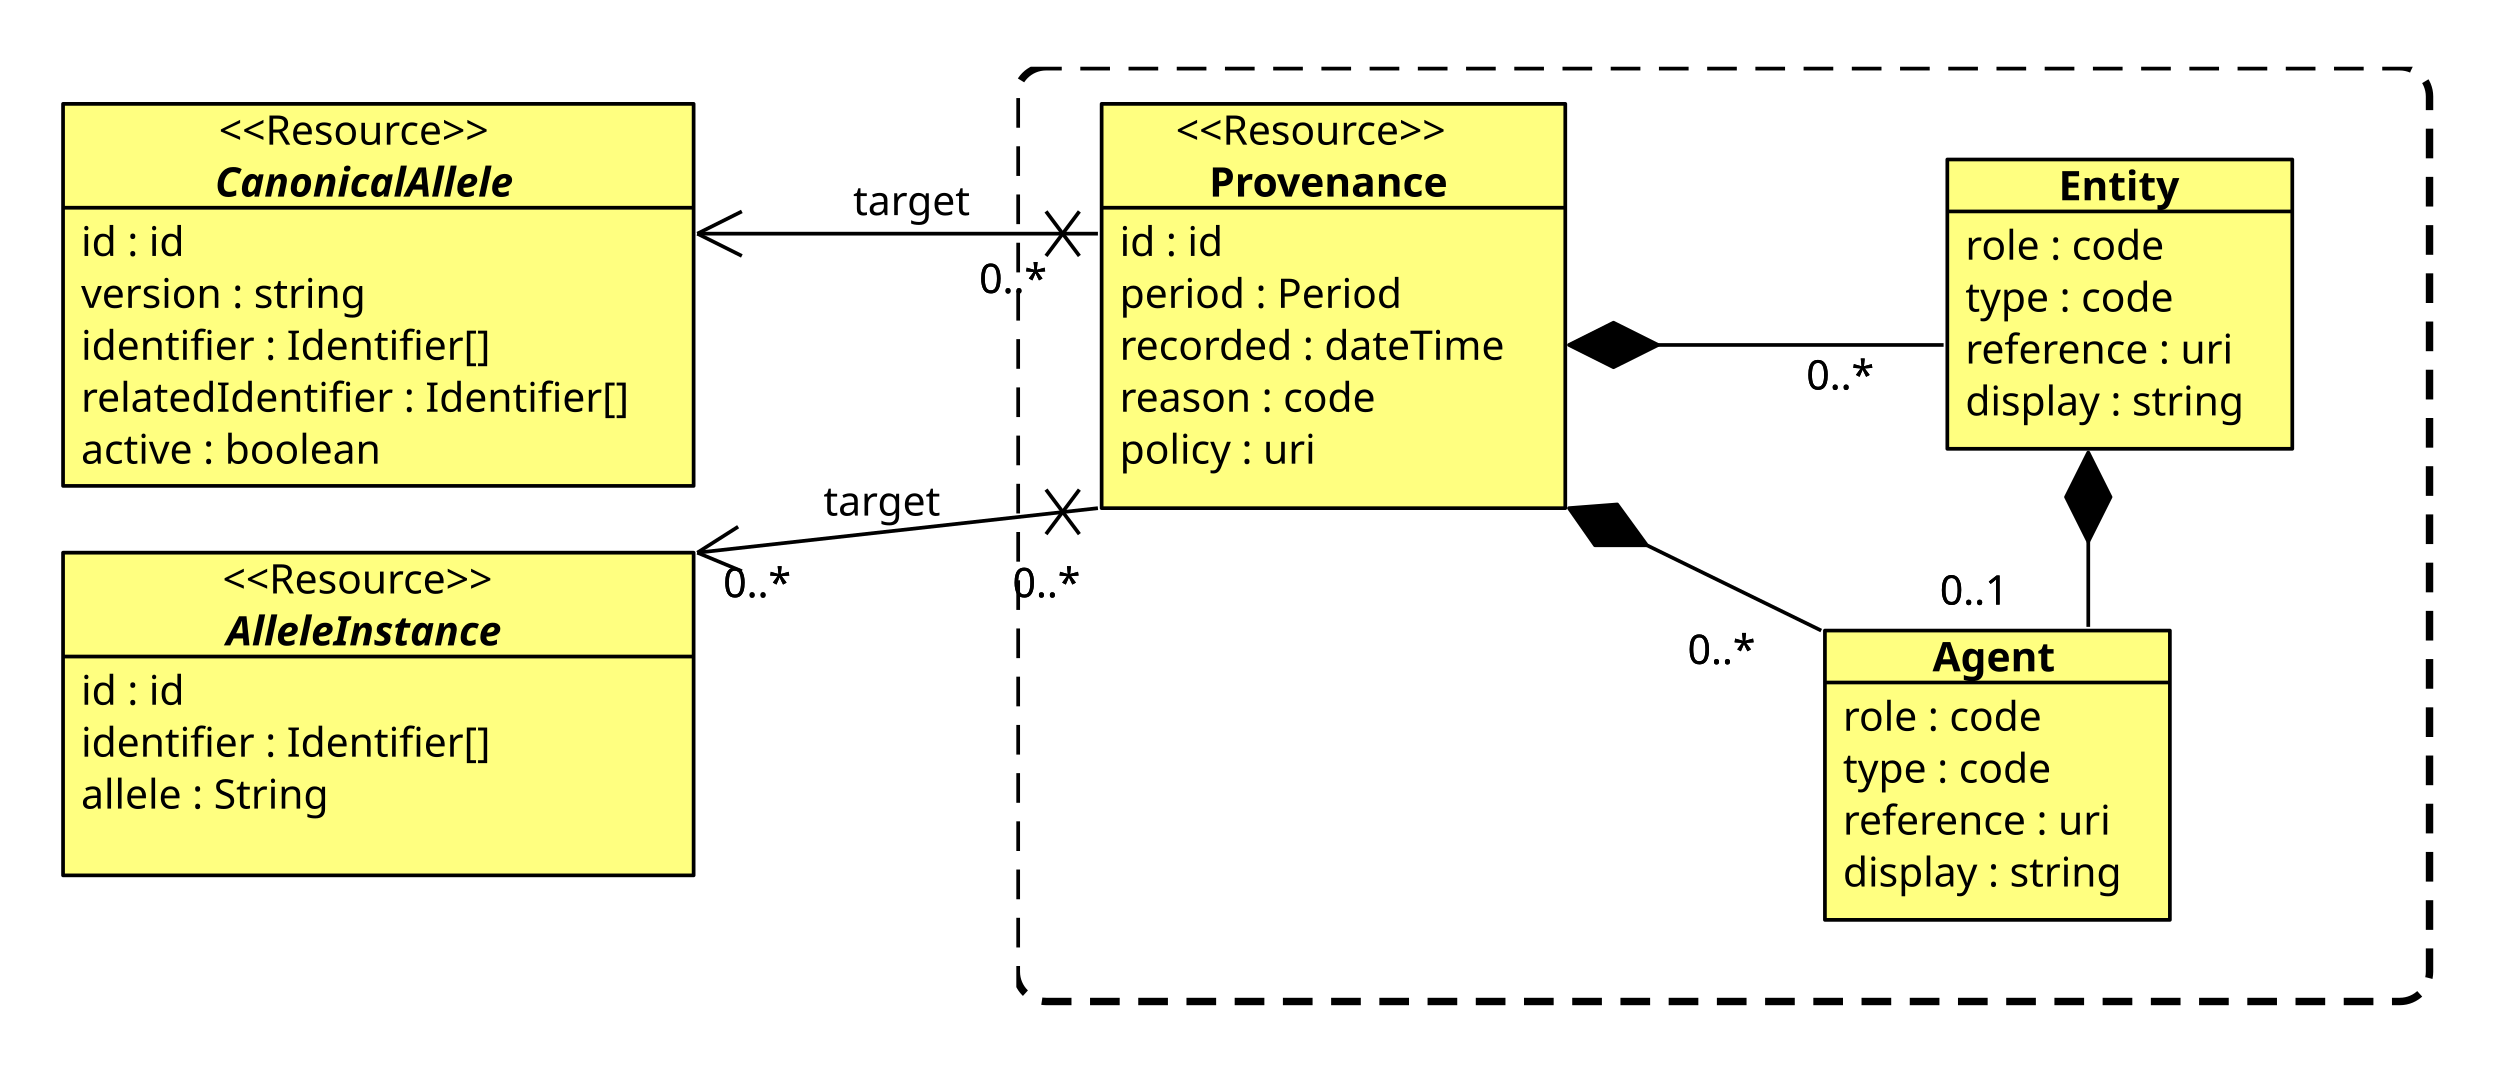
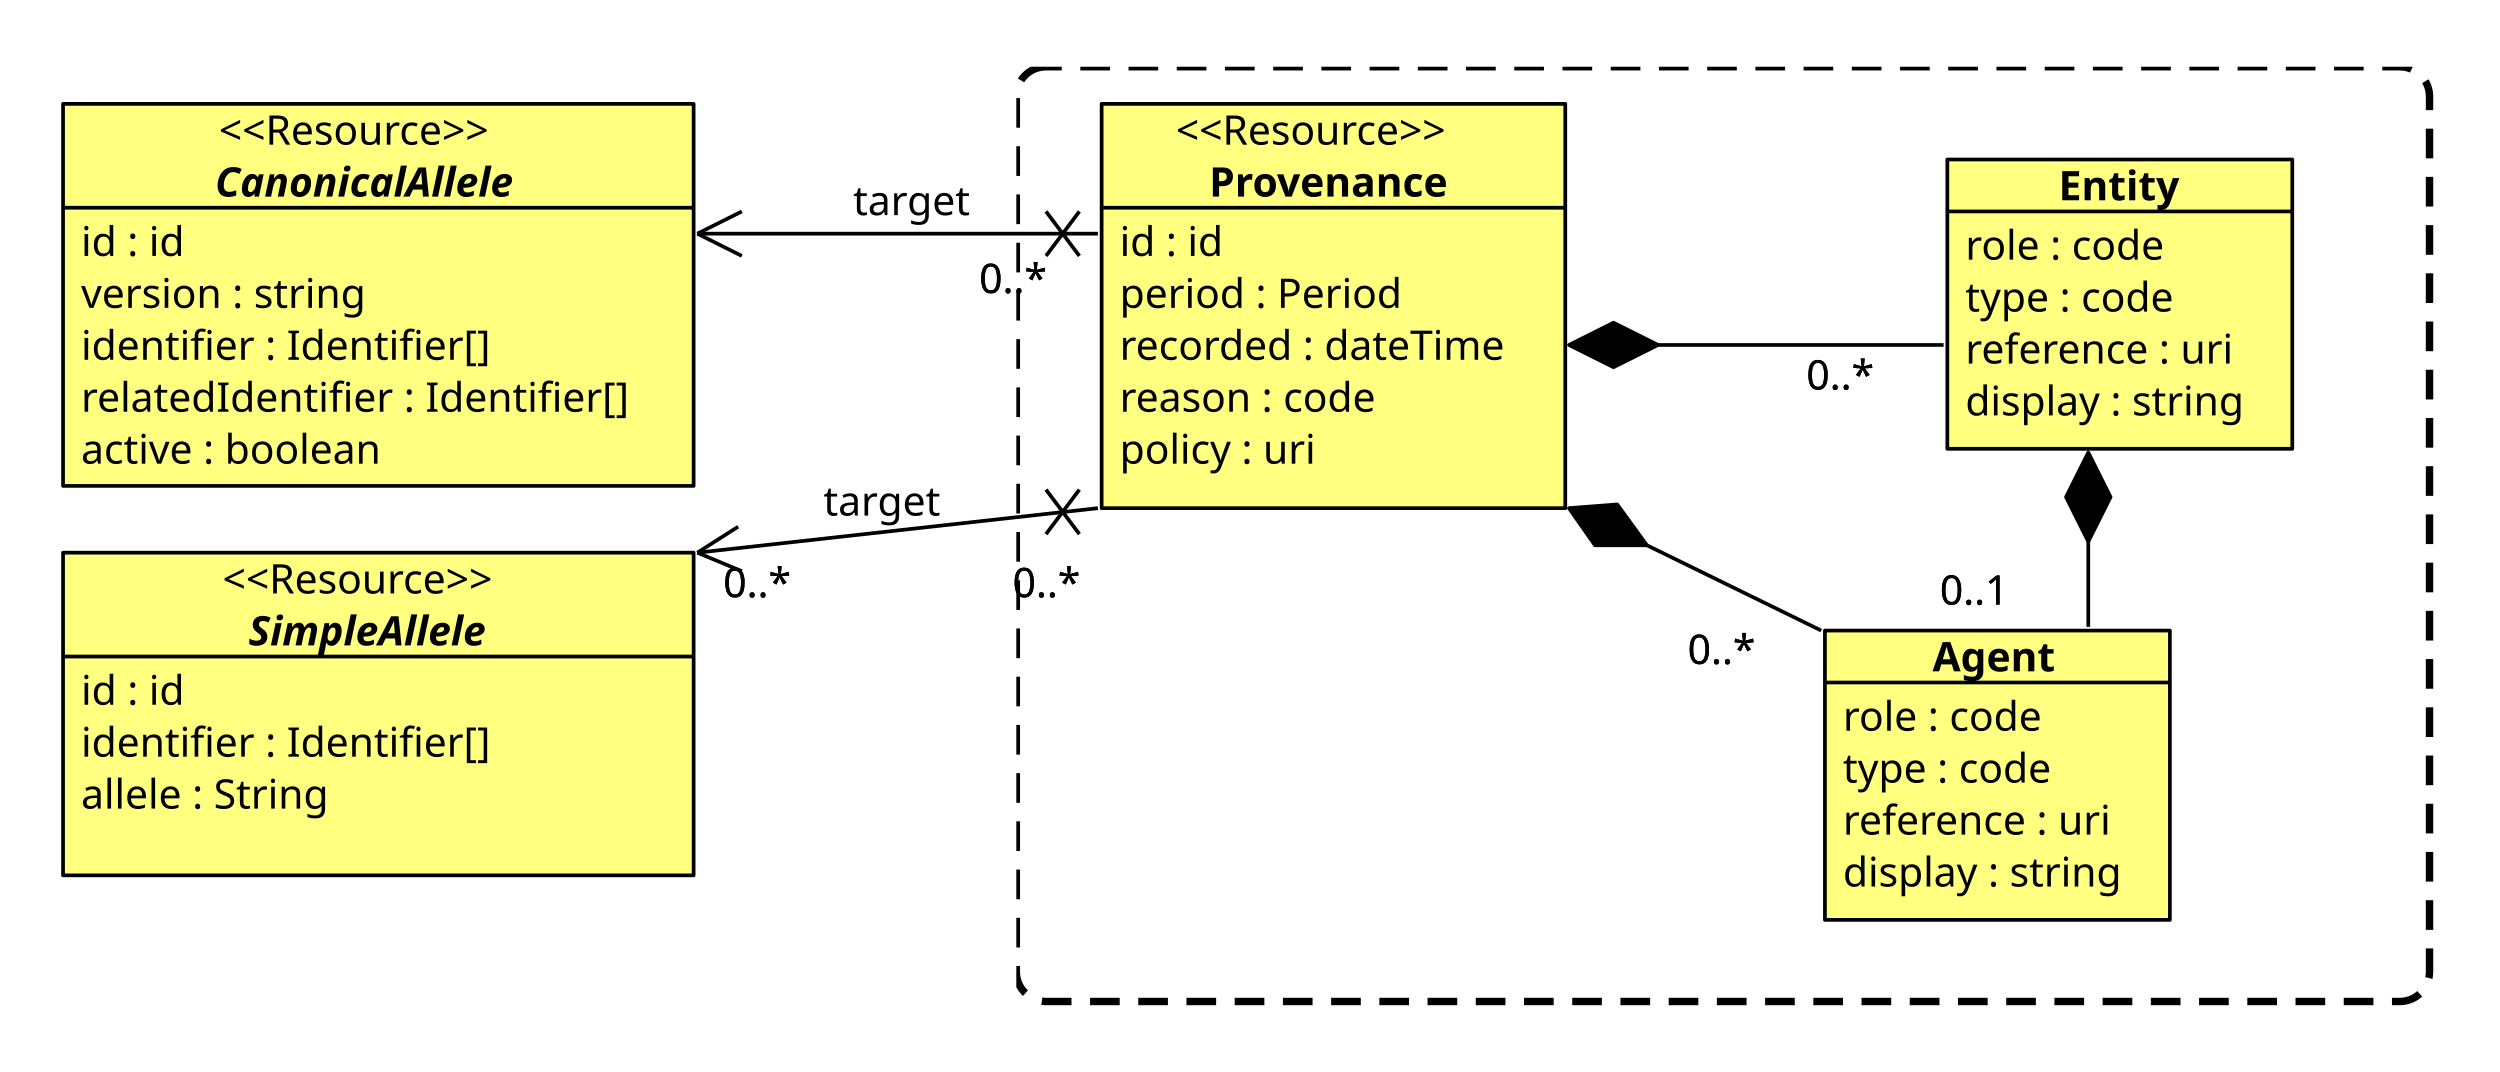
<svg xmlns="http://www.w3.org/2000/svg" fill-opacity="0" color-rendering="auto" color-interpolation="auto" stroke="rgb(0,0,0)" text-rendering="auto" stroke-linecap="square" width="674" stroke-miterlimit="10" stroke-opacity="0" shape-rendering="auto" fill="rgb(0,0,0)" stroke-dasharray="none" font-weight="normal" stroke-width="1" height="289" font-family="'Dialog'" font-style="normal" stroke-linejoin="miter" font-size="12" stroke-dashoffset="0" image-rendering="auto">
  <defs id="genericDefs" />
  <g>
    <defs id="defs1">
      <clipPath clipPathUnits="userSpaceOnUse" id="clipPath1">
        <path d="M-10 -10 L392 -10 L392 263 L-10 263 L-10 -10 Z" />
      </clipPath>
      <clipPath clipPathUnits="userSpaceOnUse" id="clipPath2">
        <path d="M0 0 L0 253 L382 253 L382 0 Z" />
      </clipPath>
      <clipPath clipPathUnits="userSpaceOnUse" id="clipPath3">
        <path d="M-9 -9 L134 -9 L134 118 L-9 118 L-9 -9 Z" />
      </clipPath>
      <clipPath clipPathUnits="userSpaceOnUse" id="clipPath4">
        <path d="M0 0 L0 81 L125 81 L125 0 Z" />
      </clipPath>
      <clipPath clipPathUnits="userSpaceOnUse" id="clipPath5">
        <path d="M0 0 L125 0 L125 28 L0 28 L0 0 Z" />
      </clipPath>
      <clipPath clipPathUnits="userSpaceOnUse" id="clipPath6">
        <path d="M-9 -9 L102 -9 L102 87 L-9 87 L-9 -9 Z" />
      </clipPath>
      <clipPath clipPathUnits="userSpaceOnUse" id="clipPath7">
        <path d="M0 0 L0 64 L93 64 L93 0 Z" />
      </clipPath>
      <clipPath clipPathUnits="userSpaceOnUse" id="clipPath8">
        <path d="M0 0 L93 0 L93 14 L0 14 L0 0 Z" />
      </clipPath>
      <clipPath clipPathUnits="userSpaceOnUse" id="clipPath9">
        <path d="M-9 -9 L179 -9 L179 112 L-9 112 L-9 -9 Z" />
      </clipPath>
      <clipPath clipPathUnits="userSpaceOnUse" id="clipPath10">
        <path d="M0 0 L0 75 L170 75 L170 0 Z" />
      </clipPath>
      <clipPath clipPathUnits="userSpaceOnUse" id="clipPath11">
        <path d="M0 0 L170 0 L170 28 L0 28 L0 0 Z" />
      </clipPath>
      <clipPath clipPathUnits="userSpaceOnUse" id="clipPath12">
        <path d="M-9 -9 L179 -9 L179 96 L-9 96 L-9 -9 Z" />
      </clipPath>
      <clipPath clipPathUnits="userSpaceOnUse" id="clipPath13">
        <path d="M0 0 L0 59 L170 59 L170 0 Z" />
      </clipPath>
      <clipPath clipPathUnits="userSpaceOnUse" id="clipPath14">
-         <path d="M-9 -9 L49 -9 L49 22 L-9 22 L-9 -9 Z" />
+         <path d="M-9 -9 L53 -9 L53 53 L-9 53 L-9 -9 Z" />
      </clipPath>
      <clipPath clipPathUnits="userSpaceOnUse" id="clipPath15">
-         <path d="M0 0 L40 0 L40 13 L0 13 L0 0 Z" />
+         <path d="M0 0 L44 0 L44 44 L0 44 L0 0 Z" />
      </clipPath>
      <clipPath clipPathUnits="userSpaceOnUse" id="clipPath16">
        <path d="M-9 -9 L50 -9 L50 22 L-9 22 L-9 -9 Z" />
      </clipPath>
      <clipPath clipPathUnits="userSpaceOnUse" id="clipPath17">
        <path d="M0 0 L41 0 L41 13 L0 13 L0 0 Z" />
      </clipPath>
      <clipPath clipPathUnits="userSpaceOnUse" id="clipPath18">
-         <path d="M-9 -9 L53 -9 L53 53 L-9 53 L-9 -9 Z" />
+         <path d="M-9 -9 L49 -9 L49 22 L-9 22 L-9 -9 Z" />
      </clipPath>
      <clipPath clipPathUnits="userSpaceOnUse" id="clipPath19">
-         <path d="M0 0 L44 0 L44 44 L0 44 L0 0 Z" />
+         <path d="M0 0 L40 0 L40 13 L0 13 L0 0 Z" />
      </clipPath>
      <clipPath clipPathUnits="userSpaceOnUse" id="clipPath20">
        <path d="M-2 -2 L270 -2 L270 235 L-2 235 L-2 -2 Z" />
      </clipPath>
      <clipPath clipPathUnits="userSpaceOnUse" id="clipPath21">
        <path d="M-2 -2 L303 -2 L303 202 L-2 202 L-2 -2 Z" />
      </clipPath>
      <clipPath clipPathUnits="userSpaceOnUse" id="clipPath22">
        <path d="M-2 -2 L202 -2 L202 249 L-2 249 L-2 -2 Z" />
      </clipPath>
      <clipPath clipPathUnits="userSpaceOnUse" id="clipPath23">
        <path d="M-2 -2 L310 -2 L310 202 L-2 202 L-2 -2 Z" />
      </clipPath>
      <clipPath clipPathUnits="userSpaceOnUse" id="clipPath24">
        <path d="M-54 -16 L106 -16 L106 30 L-54 30 L-54 -16 Z" />
      </clipPath>
      <clipPath clipPathUnits="userSpaceOnUse" id="clipPath25">
        <path d="M-2 -2 L310 -2 L310 214 L-2 214 L-2 -2 Z" />
      </clipPath>
    </defs>
    <g fill="none" fill-opacity="1" stroke-opacity="0" stroke="none">
      <rect x="0" width="674" height="289" y="0" stroke="none" />
    </g>
    <g fill="rgb(255,255,255)" text-rendering="geometricPrecision" font-size="11" font-family="sans-serif" transform="translate(274,18)" stroke="rgb(255,255,255)">
      <path d="M8 0 C3.582 0 0 3.582 0 8 L0 244 C0 248.418 3.582 252 8 252 L373 252 C377.418 252 381 248.418 381 244 L381 8 C381 3.582 377.418 0 373 0 Z" clip-path="url(#clipPath2)" stroke="none" />
    </g>
    <g fill-opacity="1" text-rendering="geometricPrecision" stroke="black" stroke-linecap="butt" transform="translate(274,18)" stroke-miterlimit="0" stroke-opacity="1" fill="black" stroke-dasharray="8,5" stroke-width="2" font-family="sans-serif" stroke-linejoin="bevel" font-size="11">
      <path fill="none" d="M8 0 C3.582 0 0 3.582 0 8 L0 244 C0 248.418 3.582 252 8 252 L373 252 C377.418 252 381 248.418 381 244 L381 8 C381 3.582 377.418 0 373 0 Z" clip-path="url(#clipPath2)" />
    </g>
    <g font-size="11" transform="translate(297,28)" fill-opacity="1" fill="rgb(255,255,128)" text-rendering="geometricPrecision" font-family="sans-serif" stroke="rgb(255,255,128)" font-weight="bold" stroke-opacity="1">
      <rect x="0" width="125" height="109" y="0" clip-path="url(#clipPath3)" stroke="none" />
    </g>
    <g font-size="11" stroke-linecap="butt" transform="translate(297,28)" fill-opacity="1" fill="black" text-rendering="geometricPrecision" font-family="sans-serif" stroke-linejoin="round" stroke="black" font-weight="bold" stroke-opacity="1" stroke-miterlimit="0">
      <rect fill="none" x="0" width="125" height="109" y="0" clip-path="url(#clipPath3)" />
      <line y2="28" fill="none" x1="0" clip-path="url(#clipPath3)" x2="125" y1="28" />
    </g>
    <g font-size="11" transform="matrix(1,0,0,1,297,56)" fill-opacity="1" fill="black" text-rendering="geometricPrecision" font-family="sans-serif" stroke="black" stroke-opacity="1">
      <text x="2" xml:space="preserve" y="13" clip-path="url(#clipPath4)" stroke="none"> id : id</text>
    </g>
    <g font-size="11" transform="matrix(1,0,0,1,297,56)" fill-opacity="1" fill="black" text-rendering="geometricPrecision" font-family="sans-serif" stroke="black" stroke-opacity="1">
      <text x="2" xml:space="preserve" y="27" clip-path="url(#clipPath4)" stroke="none"> period : Period</text>
      <text x="2" xml:space="preserve" y="41" clip-path="url(#clipPath4)" stroke="none"> recorded : dateTime</text>
      <text x="2" xml:space="preserve" y="55" clip-path="url(#clipPath4)" stroke="none"> reason : code</text>
      <text x="2" xml:space="preserve" y="69" clip-path="url(#clipPath4)" stroke="none"> policy : uri</text>
    </g>
    <g font-size="11" transform="translate(297,28)" fill-opacity="1" fill="black" text-rendering="geometricPrecision" font-family="sans-serif" stroke="black" stroke-opacity="1">
      <text x="20" xml:space="preserve" y="11" clip-path="url(#clipPath5)" stroke="none">&lt;&lt;Resource&gt;&gt;</text>
      <text x="29" xml:space="preserve" y="25" font-weight="bold" clip-path="url(#clipPath5)" stroke="none">Provenance</text>
    </g>
    <g font-size="11" transform="translate(492,170)" fill-opacity="1" fill="rgb(255,255,128)" text-rendering="geometricPrecision" font-family="sans-serif" stroke="rgb(255,255,128)" font-weight="bold" stroke-opacity="1">
      <rect x="0" width="93" height="78" y="0" clip-path="url(#clipPath6)" stroke="none" />
    </g>
    <g font-size="11" stroke-linecap="butt" transform="translate(492,170)" fill-opacity="1" fill="black" text-rendering="geometricPrecision" font-family="sans-serif" stroke-linejoin="round" stroke="black" font-weight="bold" stroke-opacity="1" stroke-miterlimit="0">
      <rect fill="none" x="0" width="93" height="78" y="0" clip-path="url(#clipPath6)" />
      <line y2="14" fill="none" x1="0" clip-path="url(#clipPath6)" x2="93" y1="14" />
    </g>
    <g font-size="11" transform="matrix(1,0,0,1,492,184)" fill-opacity="1" fill="black" text-rendering="geometricPrecision" font-family="sans-serif" stroke="black" stroke-opacity="1">
      <text x="2" xml:space="preserve" y="13" clip-path="url(#clipPath7)" stroke="none"> role : code</text>
    </g>
    <g font-size="11" transform="matrix(1,0,0,1,492,184)" fill-opacity="1" fill="black" text-rendering="geometricPrecision" font-family="sans-serif" stroke="black" stroke-opacity="1">
      <text x="2" xml:space="preserve" y="27" clip-path="url(#clipPath7)" stroke="none"> type : code</text>
      <text x="2" xml:space="preserve" y="41" clip-path="url(#clipPath7)" stroke="none"> reference : uri</text>
      <text x="2" xml:space="preserve" y="55" clip-path="url(#clipPath7)" stroke="none"> display : string</text>
    </g>
    <g font-size="11" transform="translate(492,170)" fill-opacity="1" fill="black" text-rendering="geometricPrecision" font-family="sans-serif" stroke="black" font-weight="bold" stroke-opacity="1">
      <text x="29" xml:space="preserve" y="11" clip-path="url(#clipPath8)" stroke="none">Agent</text>
    </g>
    <g font-size="11" transform="translate(525,43)" fill-opacity="1" fill="rgb(255,255,128)" text-rendering="geometricPrecision" font-family="sans-serif" stroke="rgb(255,255,128)" font-weight="bold" stroke-opacity="1">
      <rect x="0" width="93" height="78" y="0" clip-path="url(#clipPath6)" stroke="none" />
    </g>
    <g font-size="11" stroke-linecap="butt" transform="translate(525,43)" fill-opacity="1" fill="black" text-rendering="geometricPrecision" font-family="sans-serif" stroke-linejoin="round" stroke="black" font-weight="bold" stroke-opacity="1" stroke-miterlimit="0">
      <rect fill="none" x="0" width="93" height="78" y="0" clip-path="url(#clipPath6)" />
      <line y2="14" fill="none" x1="0" clip-path="url(#clipPath6)" x2="93" y1="14" />
    </g>
    <g font-size="11" transform="matrix(1,0,0,1,525,57)" fill-opacity="1" fill="black" text-rendering="geometricPrecision" font-family="sans-serif" stroke="black" stroke-opacity="1">
      <text x="2" xml:space="preserve" y="13" clip-path="url(#clipPath7)" stroke="none"> role : code</text>
    </g>
    <g font-size="11" transform="matrix(1,0,0,1,525,57)" fill-opacity="1" fill="black" text-rendering="geometricPrecision" font-family="sans-serif" stroke="black" stroke-opacity="1">
      <text x="2" xml:space="preserve" y="27" clip-path="url(#clipPath7)" stroke="none"> type : code</text>
      <text x="2" xml:space="preserve" y="41" clip-path="url(#clipPath7)" stroke="none"> reference : uri</text>
      <text x="2" xml:space="preserve" y="55" clip-path="url(#clipPath7)" stroke="none"> display : string</text>
    </g>
    <g font-size="11" transform="translate(525,43)" fill-opacity="1" fill="black" text-rendering="geometricPrecision" font-family="sans-serif" stroke="black" font-weight="bold" stroke-opacity="1">
      <text x="30" xml:space="preserve" y="11" clip-path="url(#clipPath8)" stroke="none">Entity</text>
    </g>
    <g font-size="11" transform="translate(17,28)" fill-opacity="1" fill="rgb(255,255,128)" text-rendering="geometricPrecision" font-family="sans-serif" stroke="rgb(255,255,128)" font-weight="bold" stroke-opacity="1">
      <rect x="0" width="170" height="103" y="0" clip-path="url(#clipPath9)" stroke="none" />
    </g>
    <g font-size="11" stroke-linecap="butt" transform="translate(17,28)" fill-opacity="1" fill="black" text-rendering="geometricPrecision" font-family="sans-serif" stroke-linejoin="round" stroke="black" font-weight="bold" stroke-opacity="1" stroke-miterlimit="0">
      <rect fill="none" x="0" width="170" height="103" y="0" clip-path="url(#clipPath9)" />
      <line y2="28" fill="none" x1="0" clip-path="url(#clipPath9)" x2="170" y1="28" />
    </g>
    <g font-size="11" transform="matrix(1,0,0,1,17,56)" fill-opacity="1" fill="black" text-rendering="geometricPrecision" font-family="sans-serif" stroke="black" stroke-opacity="1">
      <text x="2" xml:space="preserve" y="13" clip-path="url(#clipPath10)" stroke="none"> id : id</text>
    </g>
    <g font-size="11" transform="matrix(1,0,0,1,17,56)" fill-opacity="1" fill="black" text-rendering="geometricPrecision" font-family="sans-serif" stroke="black" stroke-opacity="1">
      <text x="2" xml:space="preserve" y="27" clip-path="url(#clipPath10)" stroke="none"> version : string</text>
      <text x="2" xml:space="preserve" y="41" clip-path="url(#clipPath10)" stroke="none"> identifier : Identifier[]</text>
      <text x="2" xml:space="preserve" y="55" clip-path="url(#clipPath10)" stroke="none"> relatedIdentifier : Identifier[]</text>
      <text x="2" xml:space="preserve" y="69" clip-path="url(#clipPath10)" stroke="none"> active : boolean</text>
    </g>
    <g font-size="11" transform="translate(17,28)" fill-opacity="1" fill="black" text-rendering="geometricPrecision" font-family="sans-serif" stroke="black" stroke-opacity="1">
      <text x="42" xml:space="preserve" y="11" clip-path="url(#clipPath11)" stroke="none">&lt;&lt;Resource&gt;&gt;</text>
      <text x="41" y="25" clip-path="url(#clipPath11)" font-style="italic" stroke="none" font-weight="bold" xml:space="preserve">CanonicalAllele</text>
    </g>
    <g font-size="11" transform="translate(17,149)" fill-opacity="1" fill="rgb(255,255,128)" text-rendering="geometricPrecision" font-family="sans-serif" stroke="rgb(255,255,128)" font-weight="bold" stroke-opacity="1">
      <rect x="0" width="170" height="87" y="0" clip-path="url(#clipPath12)" stroke="none" />
    </g>
    <g font-size="11" stroke-linecap="butt" transform="translate(17,149)" fill-opacity="1" fill="black" text-rendering="geometricPrecision" font-family="sans-serif" stroke-linejoin="round" stroke="black" font-weight="bold" stroke-opacity="1" stroke-miterlimit="0">
      <rect fill="none" x="0" width="170" height="87" y="0" clip-path="url(#clipPath12)" />
      <line y2="28" fill="none" x1="0" clip-path="url(#clipPath12)" x2="170" y1="28" />
    </g>
    <g font-size="11" transform="matrix(1,0,0,1,17,177)" fill-opacity="1" fill="black" text-rendering="geometricPrecision" font-family="sans-serif" stroke="black" stroke-opacity="1">
      <text x="2" xml:space="preserve" y="13" clip-path="url(#clipPath13)" stroke="none"> id : id</text>
    </g>
    <g font-size="11" transform="matrix(1,0,0,1,17,177)" fill-opacity="1" fill="black" text-rendering="geometricPrecision" font-family="sans-serif" stroke="black" stroke-opacity="1">
      <text x="2" xml:space="preserve" y="27" clip-path="url(#clipPath13)" stroke="none"> identifier : Identifier[]</text>
      <text x="2" xml:space="preserve" y="41" clip-path="url(#clipPath13)" stroke="none"> allele : String</text>
    </g>
    <g font-size="11" transform="translate(17,149)" fill-opacity="1" fill="black" text-rendering="geometricPrecision" font-family="sans-serif" stroke="black" stroke-opacity="1">
      <text x="43" xml:space="preserve" y="11" clip-path="url(#clipPath11)" stroke="none">&lt;&lt;Resource&gt;&gt;</text>
-       <text x="44" y="25" clip-path="url(#clipPath11)" font-style="italic" stroke="none" font-weight="bold" xml:space="preserve">AlleleInstance</text>
-     </g>
-     <g font-size="11" transform="translate(476,94)" fill-opacity="1" fill="black" text-rendering="geometricPrecision" font-family="sans-serif" stroke="black" stroke-opacity="1">
-       <text x="11" xml:space="preserve" y="11" clip-path="url(#clipPath15)" stroke="none">0..*</text>
+       <text x="50" y="25" clip-path="url(#clipPath11)" font-style="italic" stroke="none" font-weight="bold" xml:space="preserve">SimpleAllele</text>
+     </g>
+     <g font-size="11" transform="translate(182,135)" fill-opacity="1" fill="black" text-rendering="geometricPrecision" font-family="sans-serif" stroke="black" stroke-opacity="1">
+       <text x="13" xml:space="preserve" y="26" clip-path="url(#clipPath15)" stroke="none">0..*</text>
+     </g>
+     <g font-size="11" transform="translate(260,135)" fill-opacity="1" fill="black" text-rendering="geometricPrecision" font-family="sans-serif" stroke="black" stroke-opacity="1">
+       <text x="13" xml:space="preserve" y="26" clip-path="url(#clipPath15)" stroke="none">0..*</text>
    </g>
    <g font-size="11" transform="translate(513,152)" fill-opacity="1" fill="black" text-rendering="geometricPrecision" font-family="sans-serif" stroke="black" stroke-opacity="1">
      <text x="10" xml:space="preserve" y="11" clip-path="url(#clipPath17)" stroke="none">0..1</text>
    </g>
-     <g font-size="11" transform="translate(444,168)" fill-opacity="1" fill="black" text-rendering="geometricPrecision" font-family="sans-serif" stroke="black" stroke-opacity="1">
-       <text x="11" xml:space="preserve" y="11" clip-path="url(#clipPath15)" stroke="none">0..*</text>
-     </g>
-     <g font-size="11" transform="translate(182,135)" fill-opacity="1" fill="black" text-rendering="geometricPrecision" font-family="sans-serif" stroke="black" stroke-opacity="1">
-       <text x="13" xml:space="preserve" y="26" clip-path="url(#clipPath19)" stroke="none">0..*</text>
+     <g font-size="11" transform="translate(476,94)" fill-opacity="1" fill="black" text-rendering="geometricPrecision" font-family="sans-serif" stroke="black" stroke-opacity="1">
+       <text x="11" xml:space="preserve" y="11" clip-path="url(#clipPath19)" stroke="none">0..*</text>
    </g>
    <g font-size="11" stroke-linecap="butt" transform="translate(323,37)" fill-opacity="1" fill="black" text-rendering="geometricPrecision" font-family="sans-serif" stroke-linejoin="round" stroke="black" stroke-opacity="1">
      <line y2="133" fill="none" x1="121" clip-path="url(#clipPath20)" x2="168" y1="110" />
      <polygon points=" 100 100 107 110 121 110 113 99" clip-path="url(#clipPath20)" stroke="none" />
      <polygon fill="none" points=" 100 100 107 110 121 110 113 99" clip-path="url(#clipPath20)" />
    </g>
    <g font-size="11" transform="translate(444,168)" fill-opacity="1" fill="black" text-rendering="geometricPrecision" font-family="sans-serif" stroke="black" stroke-opacity="1">
-       <text x="11" xml:space="preserve" y="11" clip-path="url(#clipPath15)" stroke="none">0..*</text>
-     </g>
-     <g font-size="11" transform="translate(260,135)" fill-opacity="1" fill="black" text-rendering="geometricPrecision" font-family="sans-serif" stroke="black" stroke-opacity="1">
-       <text x="13" xml:space="preserve" y="26" clip-path="url(#clipPath19)" stroke="none">0..*</text>
+       <text x="11" xml:space="preserve" y="11" clip-path="url(#clipPath19)" stroke="none">0..*</text>
    </g>
    <g font-size="11" stroke-linecap="butt" transform="translate(323,-7)" fill-opacity="1" fill="black" text-rendering="geometricPrecision" font-family="sans-serif" stroke-linejoin="round" stroke="black" stroke-opacity="1">
      <line y2="100" fill="none" x1="124" clip-path="url(#clipPath21)" x2="201" y1="100" />
      <polygon points=" 100 100 112 106 124 100 112 94" clip-path="url(#clipPath21)" stroke="none" />
      <polygon fill="none" points=" 100 100 112 106 124 100 112 94" clip-path="url(#clipPath21)" />
    </g>
    <g font-size="11" transform="translate(476,94)" fill-opacity="1" fill="black" text-rendering="geometricPrecision" font-family="sans-serif" stroke="black" stroke-opacity="1">
-       <text x="11" xml:space="preserve" y="11" clip-path="url(#clipPath15)" stroke="none">0..*</text>
+       <text x="11" xml:space="preserve" y="11" clip-path="url(#clipPath19)" stroke="none">0..*</text>
+     </g>
+     <g font-size="11" transform="translate(444,168)" fill-opacity="1" fill="black" text-rendering="geometricPrecision" font-family="sans-serif" stroke="black" stroke-opacity="1">
+       <text x="11" xml:space="preserve" y="11" clip-path="url(#clipPath19)" stroke="none">0..*</text>
    </g>
    <g font-size="11" stroke-linecap="butt" transform="translate(463,22)" fill-opacity="1" fill="black" text-rendering="geometricPrecision" font-family="sans-serif" stroke-linejoin="round" stroke="black" stroke-opacity="1">
      <line y2="147" fill="none" x1="100" clip-path="url(#clipPath22)" x2="100" y1="124" />
      <polygon points=" 100 100 94 112 100 124 106 112" clip-path="url(#clipPath22)" stroke="none" />
      <polygon fill="none" points=" 100 100 94 112 100 124 106 112" clip-path="url(#clipPath22)" />
    </g>
    <g font-size="11" transform="translate(513,152)" fill-opacity="1" fill="black" text-rendering="geometricPrecision" font-family="sans-serif" stroke="black" stroke-opacity="1">
      <text x="10" xml:space="preserve" y="11" clip-path="url(#clipPath17)" stroke="none">0..1</text>
    </g>
    <g font-size="11" transform="translate(251,53)" fill-opacity="1" fill="black" text-rendering="geometricPrecision" font-family="sans-serif" stroke="black" stroke-opacity="1">
-       <text x="13" xml:space="preserve" y="26" clip-path="url(#clipPath19)" stroke="none">0..*</text>
+       <text x="13" xml:space="preserve" y="26" clip-path="url(#clipPath15)" stroke="none">0..*</text>
    </g>
    <g font-size="11" stroke-linecap="butt" transform="translate(88,-37)" fill-opacity="1" fill="black" text-rendering="geometricPrecision" font-family="sans-serif" stroke-linejoin="round" stroke="black" stroke-opacity="1">
      <line y2="100" fill="none" x1="208" clip-path="url(#clipPath23)" x2="100" y1="100" />
      <line y2="106" fill="none" x1="203" clip-path="url(#clipPath23)" x2="194" y1="94" />
      <line y2="94" fill="none" x1="203" clip-path="url(#clipPath23)" x2="194" y1="106" />
      <line y2="106" fill="none" x1="100" clip-path="url(#clipPath23)" x2="112" y1="100" />
      <line y2="94" fill="none" x1="100" clip-path="url(#clipPath23)" x2="112" y1="100" />
    </g>
    <g font-size="11" transform="translate(220,47)" fill-opacity="1" fill="black" text-rendering="geometricPrecision" font-family="sans-serif" stroke="black" stroke-opacity="1">
      <text x="10" xml:space="preserve" y="11" clip-path="url(#clipPath24)" stroke="none">target</text>
    </g>
    <g font-size="11" transform="translate(251,53)" fill-opacity="1" fill="black" text-rendering="geometricPrecision" font-family="sans-serif" stroke="black" stroke-opacity="1">
-       <text x="13" xml:space="preserve" y="26" clip-path="url(#clipPath19)" stroke="none">0..*</text>
+       <text x="13" xml:space="preserve" y="26" clip-path="url(#clipPath15)" stroke="none">0..*</text>
    </g>
    <g font-size="11" stroke-linecap="butt" transform="translate(88,37)" fill-opacity="1" fill="black" text-rendering="geometricPrecision" font-family="sans-serif" stroke-linejoin="round" stroke="black" stroke-opacity="1">
      <line y2="100" fill="none" x1="100" clip-path="url(#clipPath25)" x2="208" y1="112" />
      <line y2="117" fill="none" x1="100" clip-path="url(#clipPath25)" x2="112" y1="112" />
      <line y2="105" fill="none" x1="100" clip-path="url(#clipPath25)" x2="111" y1="112" />
      <line y2="107" fill="none" x1="203" clip-path="url(#clipPath25)" x2="194" y1="95" />
      <line y2="95" fill="none" x1="203" clip-path="url(#clipPath25)" x2="194" y1="107" />
    </g>
    <g font-size="11" transform="translate(212,128)" fill-opacity="1" fill="black" text-rendering="geometricPrecision" font-family="sans-serif" stroke="black" stroke-opacity="1">
      <text x="10" xml:space="preserve" y="11" clip-path="url(#clipPath24)" stroke="none">target</text>
    </g>
    <g font-size="11" transform="translate(260,135)" fill-opacity="1" fill="black" text-rendering="geometricPrecision" font-family="sans-serif" stroke="black" stroke-opacity="1">
-       <text x="13" xml:space="preserve" y="26" clip-path="url(#clipPath19)" stroke="none">0..*</text>
+       <text x="13" xml:space="preserve" y="26" clip-path="url(#clipPath15)" stroke="none">0..*</text>
    </g>
    <g font-size="11" transform="translate(182,135)" fill-opacity="1" fill="black" text-rendering="geometricPrecision" font-family="sans-serif" stroke="black" stroke-opacity="1">
-       <text x="13" xml:space="preserve" y="26" clip-path="url(#clipPath19)" stroke="none">0..*</text>
+       <text x="13" xml:space="preserve" y="26" clip-path="url(#clipPath15)" stroke="none">0..*</text>
    </g>
  </g>
</svg>
